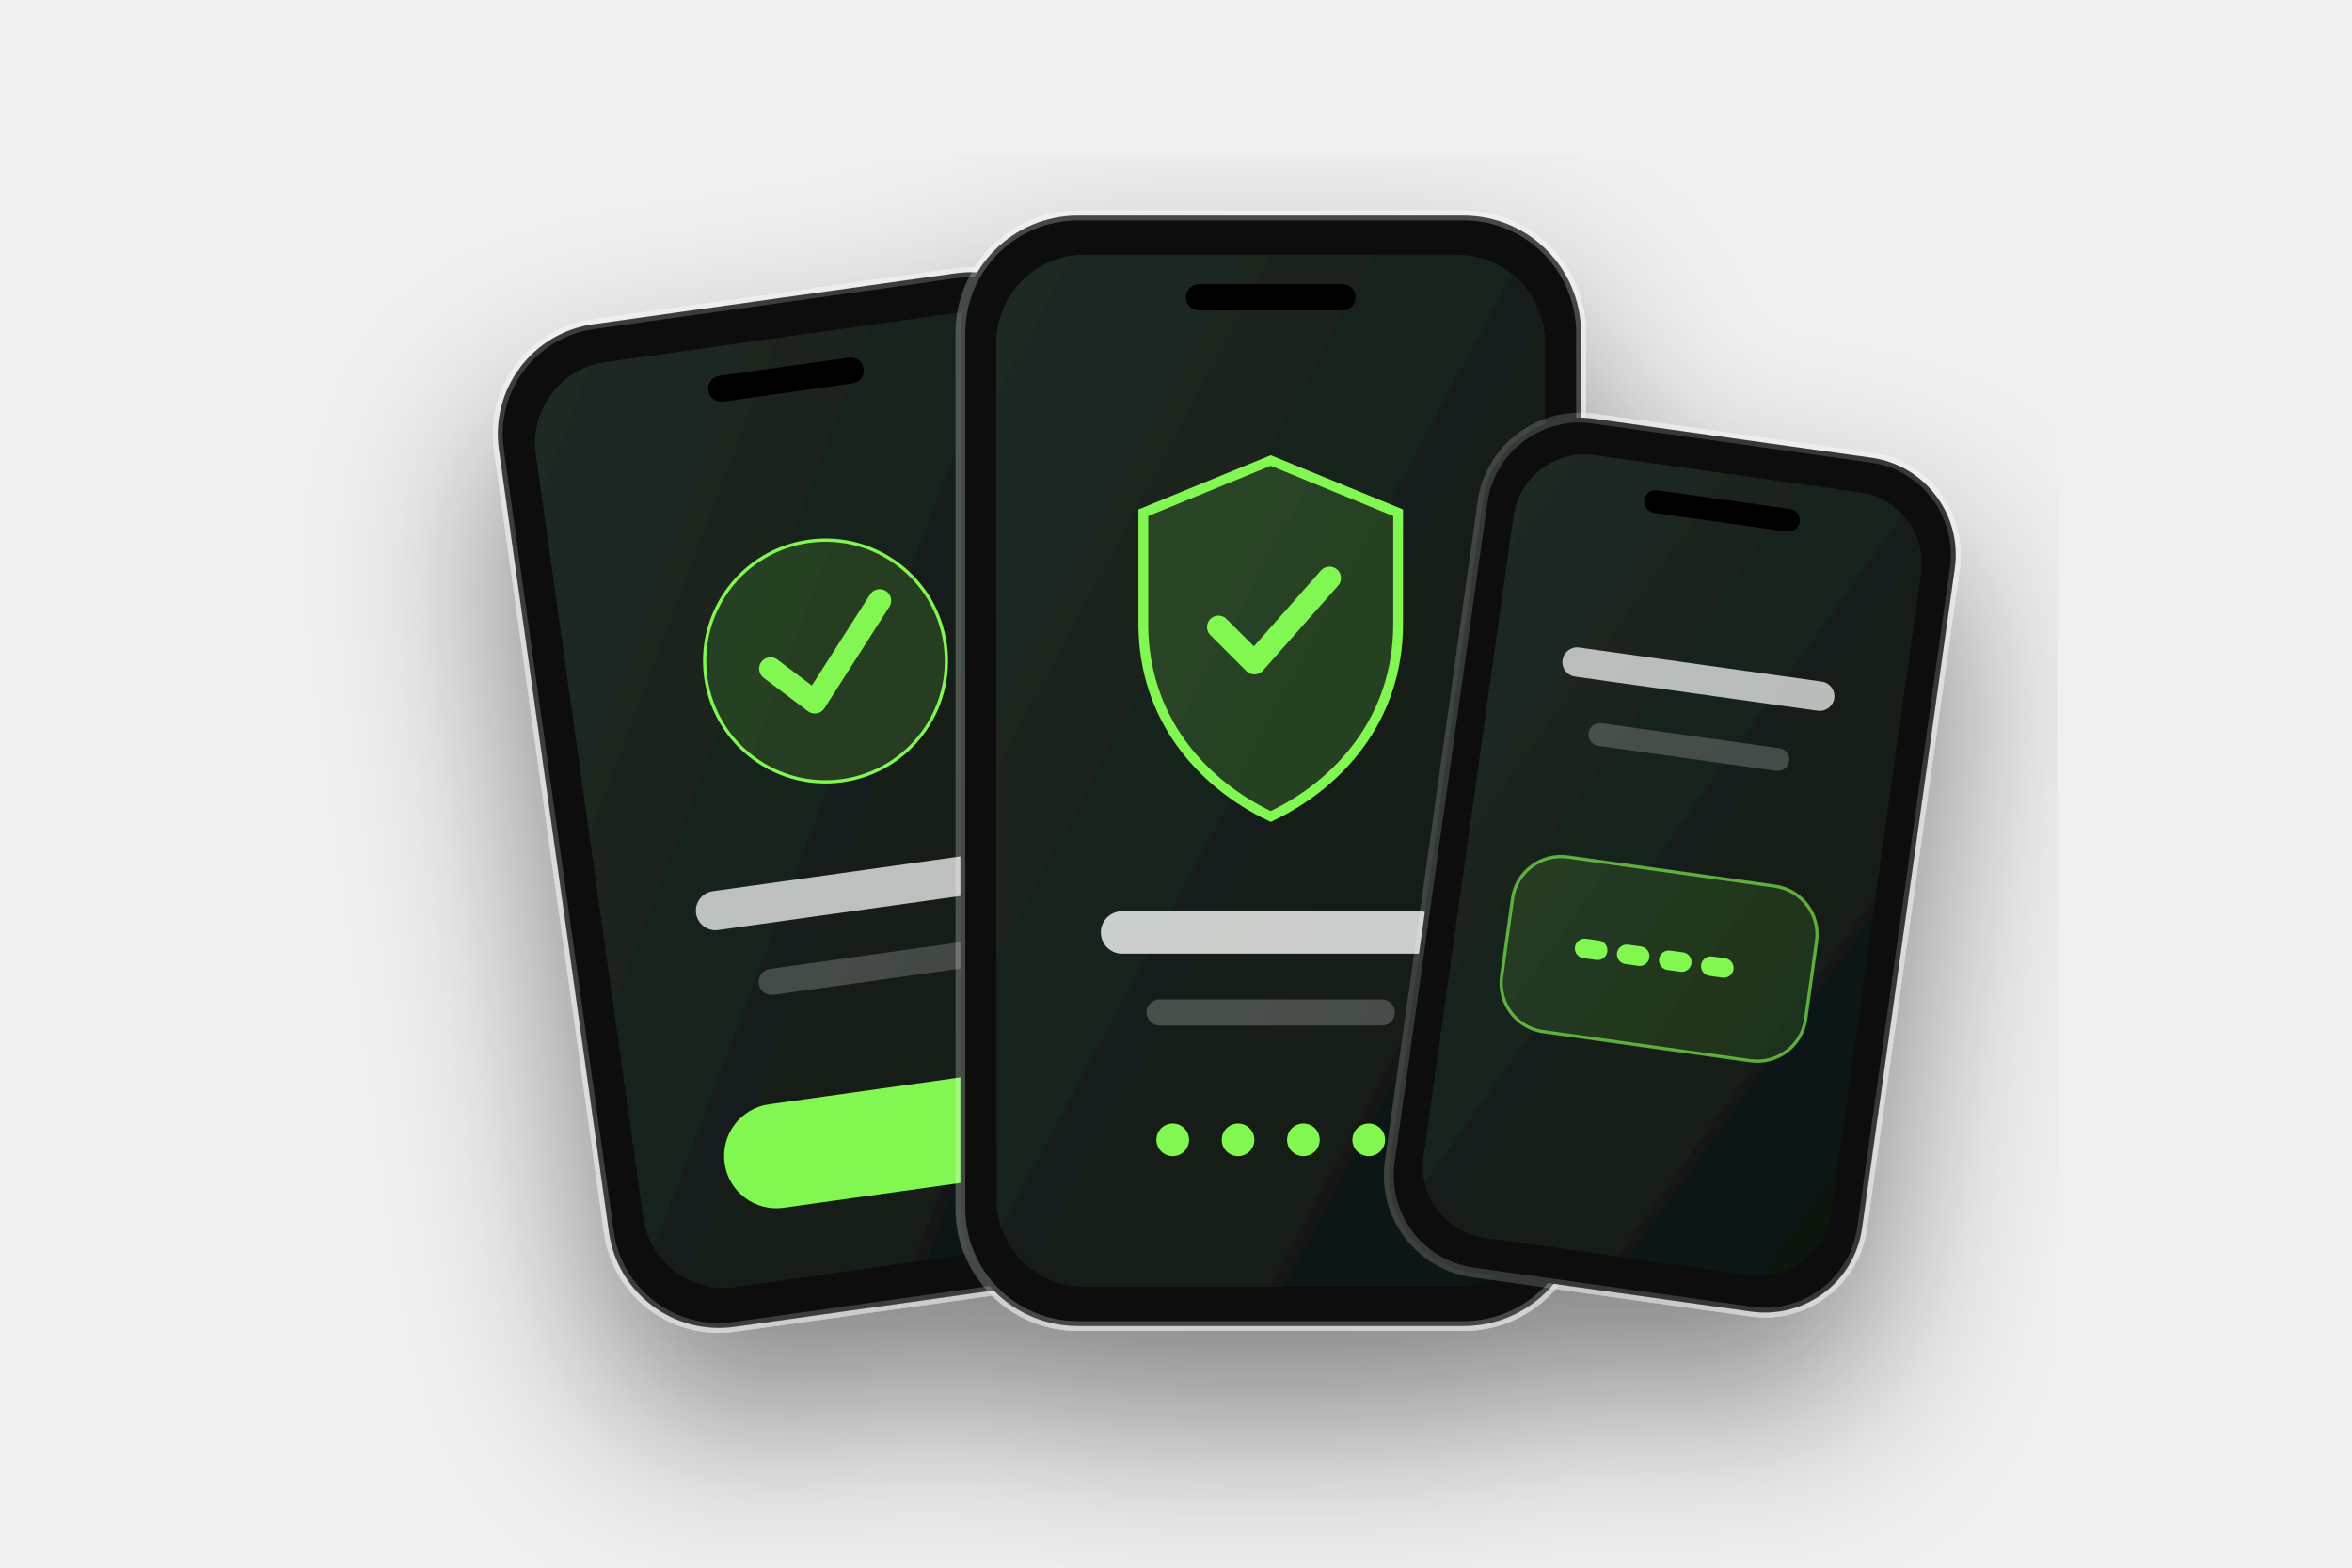
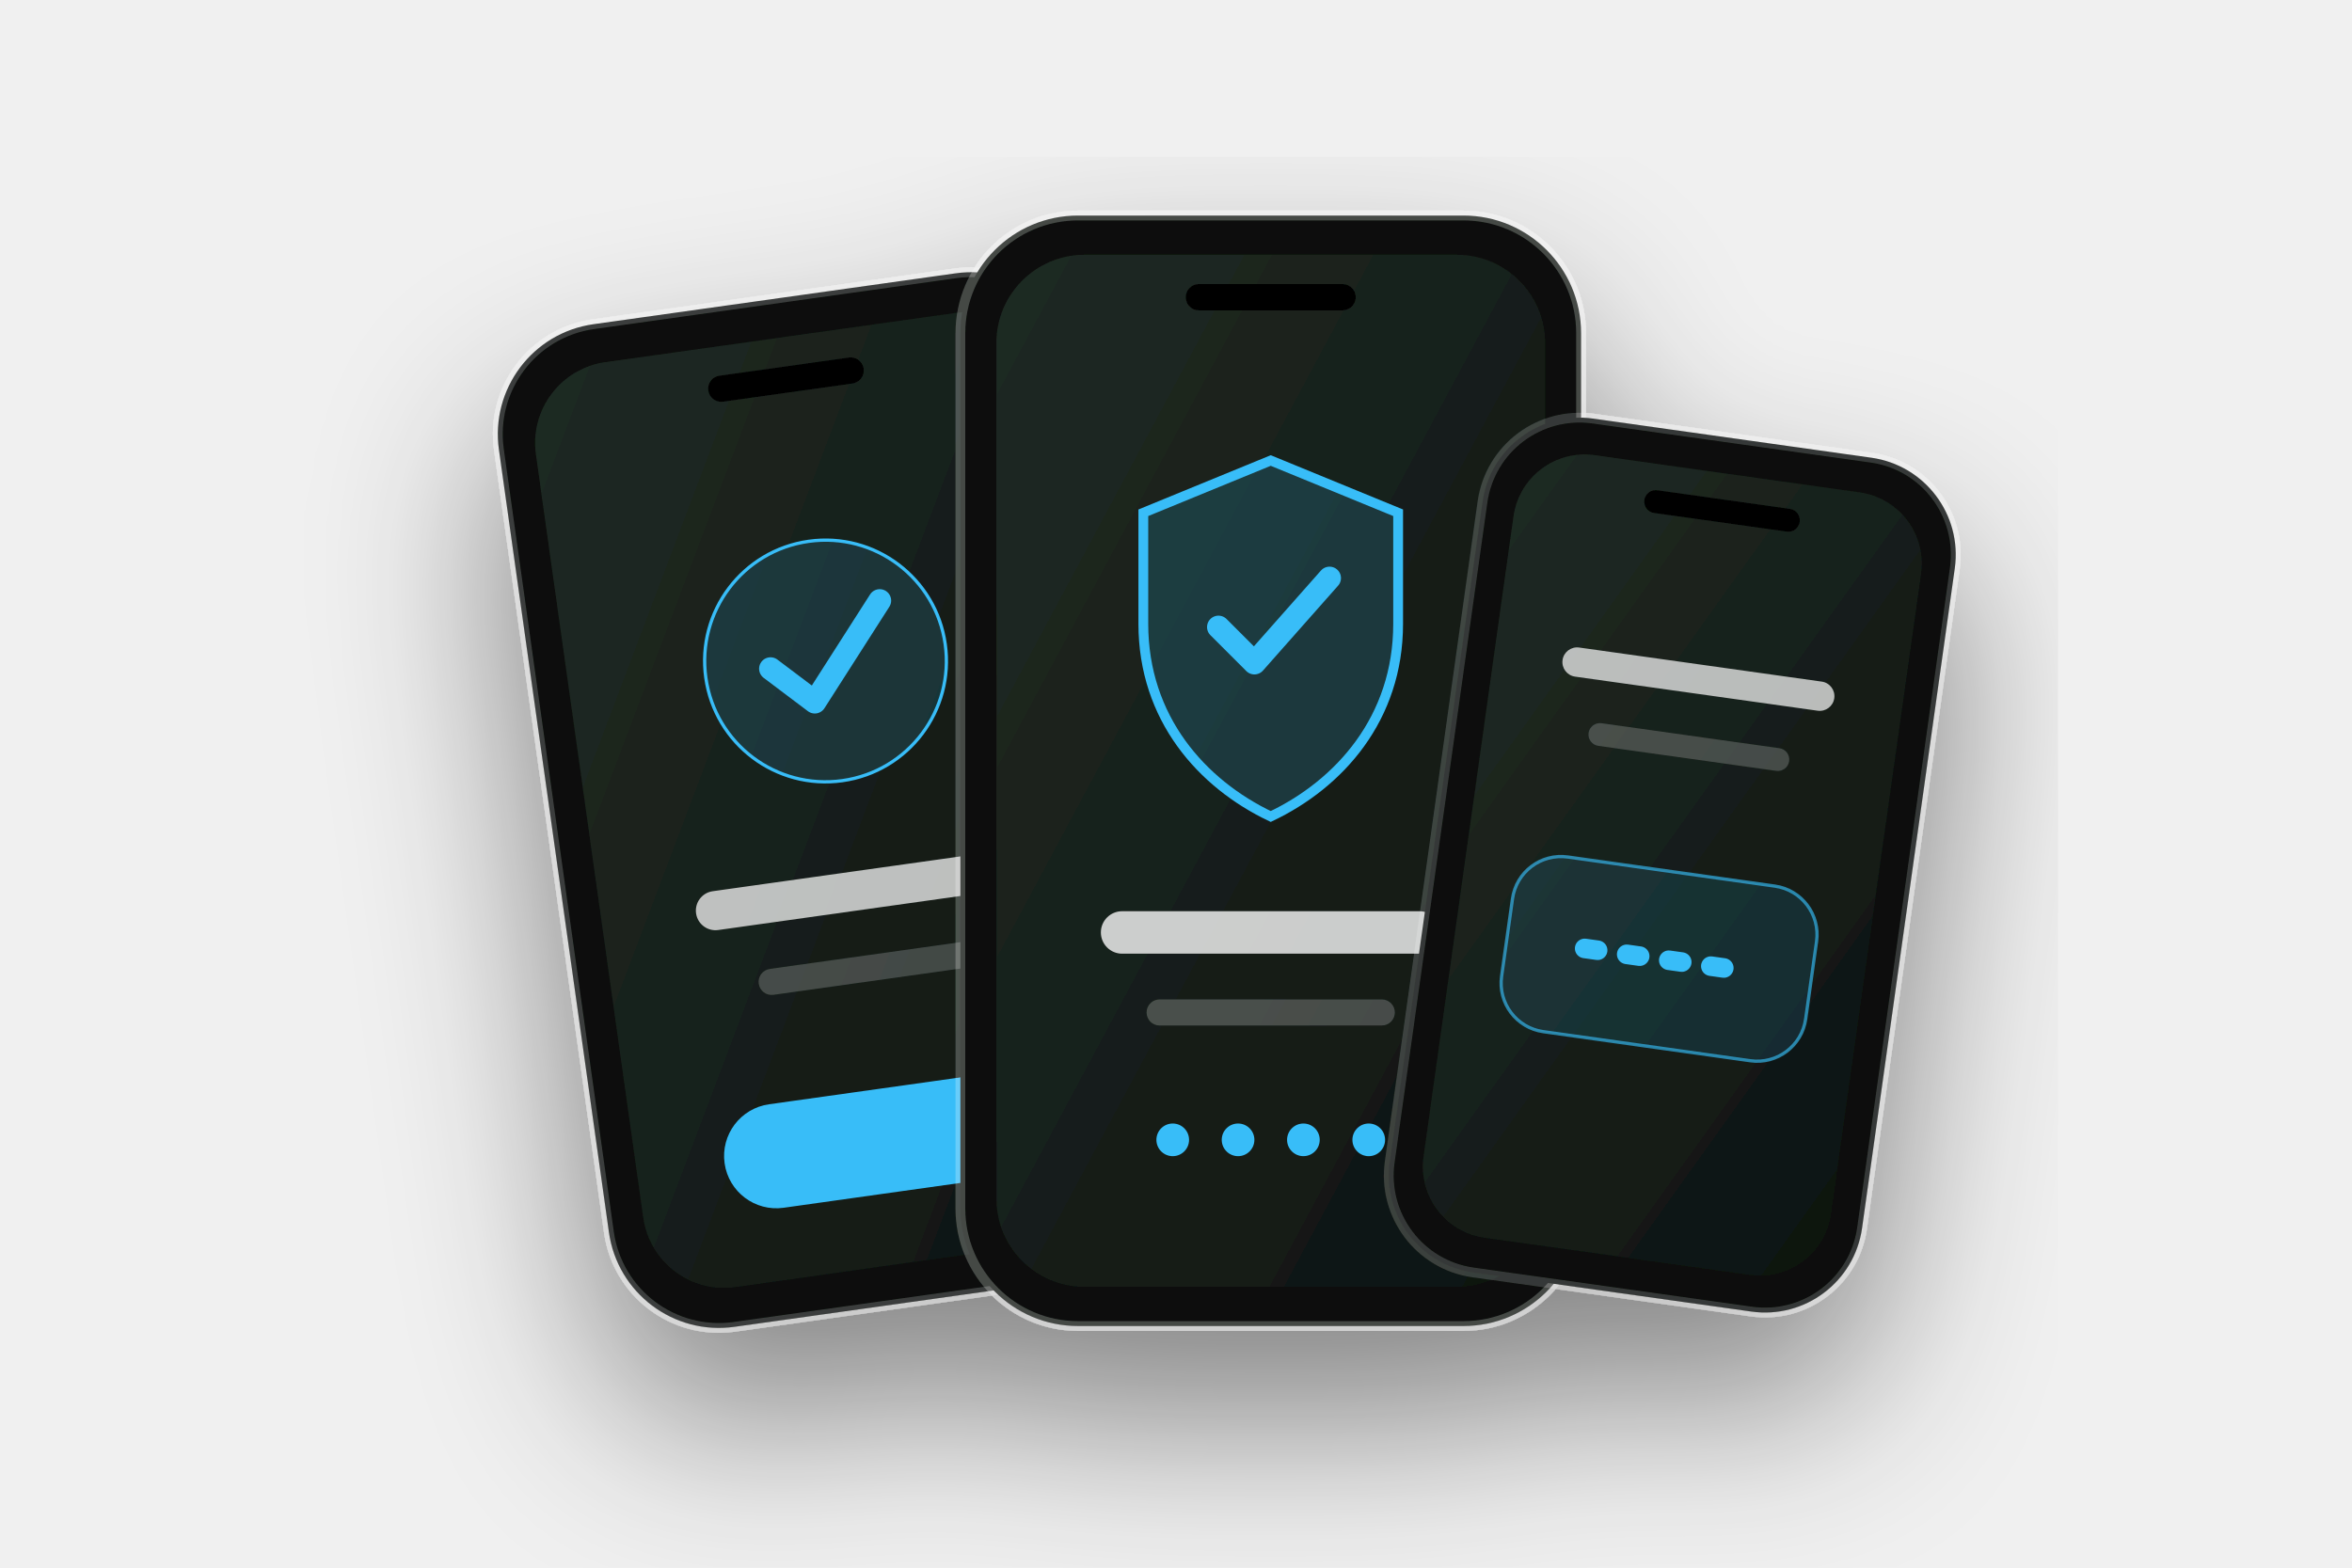
<svg xmlns="http://www.w3.org/2000/svg" width="720" height="480" viewBox="0 0 720 480" fill="none">
  <defs>
    <linearGradient id="screen" x1="0" y1="0" x2="1" y2="1">
      <stop stop-color="#202A24" />
      <stop offset="1" stop-color="#0D1410" />
    </linearGradient>
    <filter id="shadow" x="90" y="20" width="540" height="460" filterUnits="userSpaceOnUse">
      <feDropShadow dx="0" dy="28" stdDeviation="28" flood-color="#000" flood-opacity=".45" />
    </filter>
  </defs>
  <g filter="url(#shadow)">
    <g transform="translate(148 104) rotate(-8)">
      <rect width="180" height="310" rx="34" fill="#0A0E0B" stroke="#FFFFFF" stroke-opacity=".2" stroke-width="3" />
      <rect x="11" y="12" width="158" height="286" rx="25" fill="url(#screen)" />
      <rect x="66" y="21" width="48" height="8" rx="4" fill="#000" />
-       <circle cx="90" cy="112" r="37" fill="#82F651" fill-opacity=".14" stroke="#82F651" />
-       <path d="M73 112L85 124L109 96" stroke="#82F651" stroke-width="7" stroke-linecap="round" stroke-linejoin="round" />
+       <circle cx="90" cy="112" r="37" fill="#38BDF8" fill-opacity=".14" stroke="#38BDF8" />
+       <path d="M73 112L85 124L109 96" stroke="#38BDF8" stroke-width="7" stroke-linecap="round" stroke-linejoin="round" />
      <rect x="40" y="177" width="100" height="12" rx="6" fill="#FFF" fill-opacity=".72" />
      <rect x="56" y="203" width="68" height="8" rx="4" fill="#FFF" fill-opacity=".2" />
-       <rect x="38" y="244" width="104" height="32" rx="16" fill="#82F651" />
+       <rect x="38" y="244" width="104" height="32" rx="16" fill="#38BDF8" />
    </g>
    <g transform="translate(294 66)">
      <rect width="190" height="340" rx="36" fill="#0A0E0B" stroke="#FFFFFF" stroke-opacity=".24" stroke-width="3" />
      <rect x="11" y="12" width="168" height="316" rx="27" fill="url(#screen)" />
      <rect x="69" y="21" width="52" height="8" rx="4" fill="#000" />
-       <path d="M95 75L134 91V125C134 154 116 174 95 184C74 174 56 154 56 125V91L95 75Z" fill="#82F651" fill-opacity=".16" stroke="#82F651" stroke-width="3" />
-       <path d="M79 126L90 137L113 111" stroke="#82F651" stroke-width="7" stroke-linecap="round" stroke-linejoin="round" />
+       <path d="M95 75L134 91V125C134 154 116 174 95 184C74 174 56 154 56 125V91L95 75Z" fill="#38BDF8" fill-opacity=".16" stroke="#38BDF8" stroke-width="3" />
+       <path d="M79 126L90 137L113 111" stroke="#38BDF8" stroke-width="7" stroke-linecap="round" stroke-linejoin="round" />
      <rect x="43" y="213" width="104" height="13" rx="6.5" fill="#FFF" fill-opacity=".78" />
      <rect x="57" y="240" width="76" height="8" rx="4" fill="#FFF" fill-opacity=".22" />
-       <g fill="#82F651">
+       <g fill="#38BDF8">
        <circle cx="65" cy="283" r="5" />
        <circle cx="85" cy="283" r="5" />
        <circle cx="105" cy="283" r="5" />
        <circle cx="125" cy="283" r="5" />
      </g>
    </g>
    <g transform="translate(458 124) rotate(8)">
      <rect width="146" height="264" rx="30" fill="#0A0E0B" stroke="#FFFFFF" stroke-opacity=".18" stroke-width="3" />
      <rect x="10" y="11" width="126" height="242" rx="22" fill="url(#screen)" />
      <rect x="49" y="19" width="48" height="7" rx="3.5" fill="#000" />
      <rect x="31" y="70" width="84" height="9" rx="4.5" fill="#FFF" fill-opacity=".7" />
      <rect x="42" y="92" width="62" height="7" rx="3.5" fill="#FFF" fill-opacity=".2" />
-       <rect x="26" y="134" width="94" height="54" rx="15" fill="#82F651" fill-opacity=".12" stroke="#82F651" stroke-opacity=".65" />
-       <path d="M50 161H96" stroke="#82F651" stroke-width="6" stroke-linecap="round" stroke-dasharray="4 9" />
+       <rect x="26" y="134" width="94" height="54" rx="15" fill="#38BDF8" fill-opacity=".12" stroke="#38BDF8" stroke-opacity=".65" />
+       <path d="M50 161H96" stroke="#38BDF8" stroke-width="6" stroke-linecap="round" stroke-dasharray="4 9" />
    </g>
  </g>
</svg>
